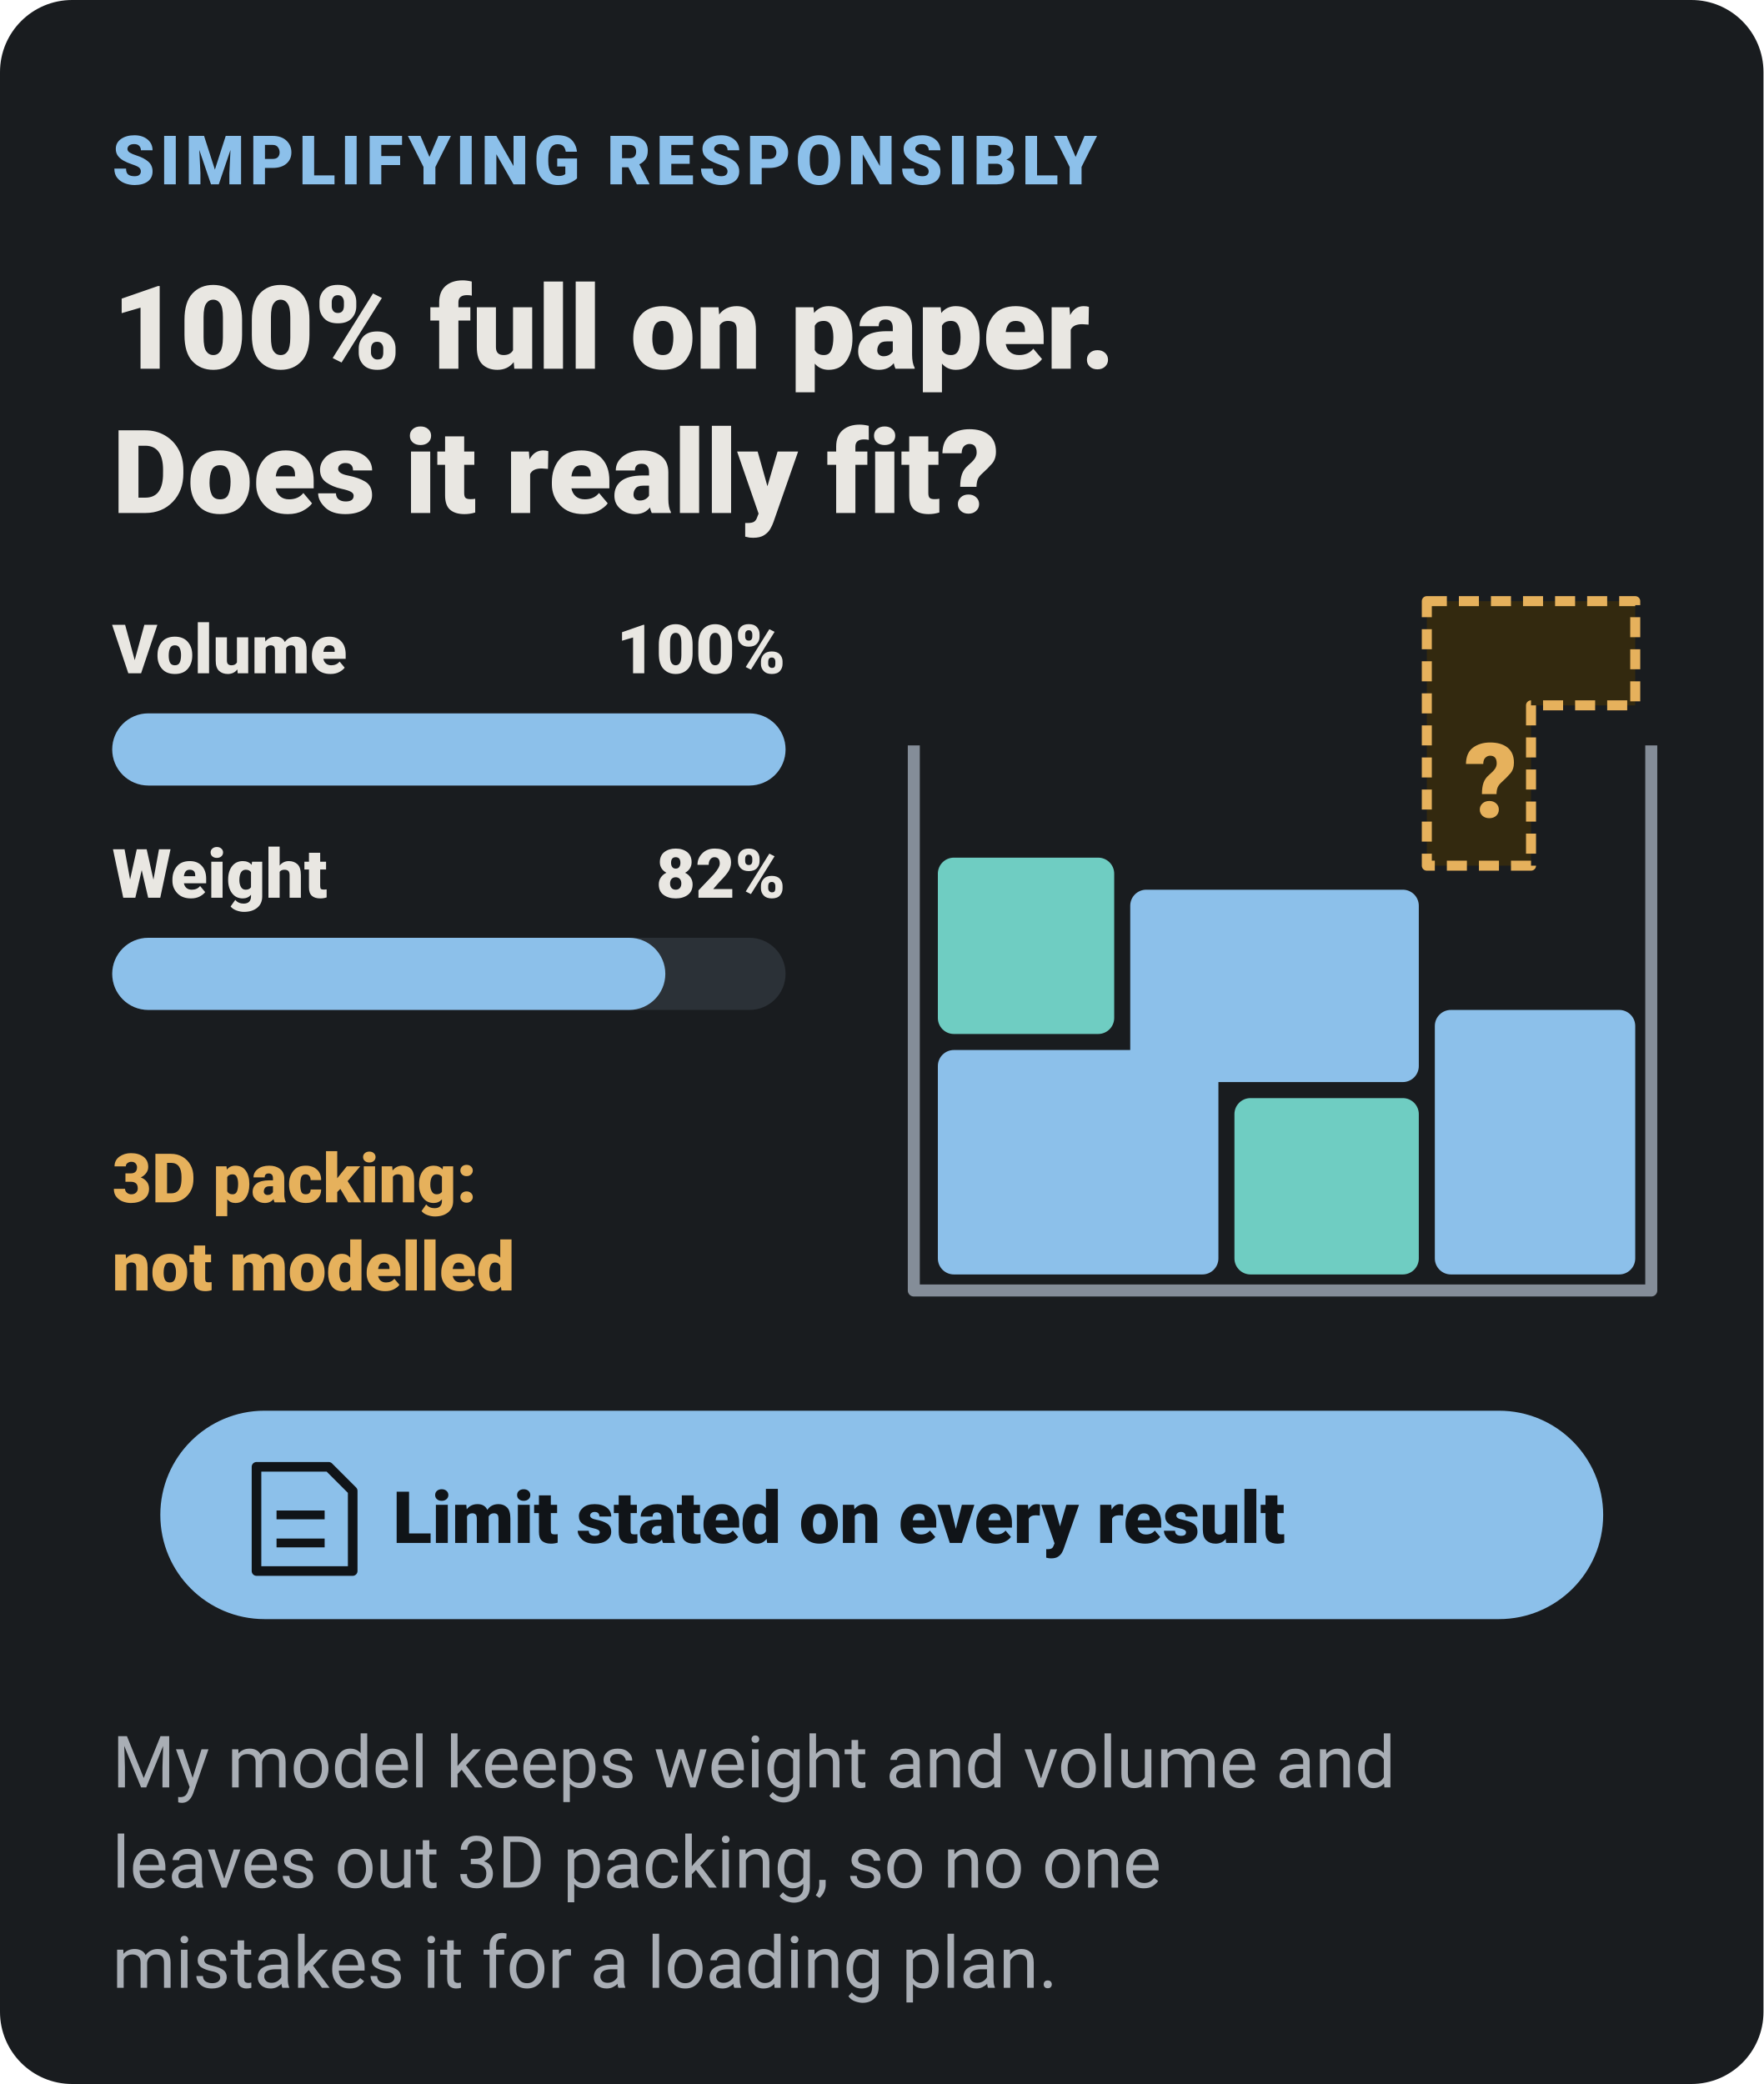
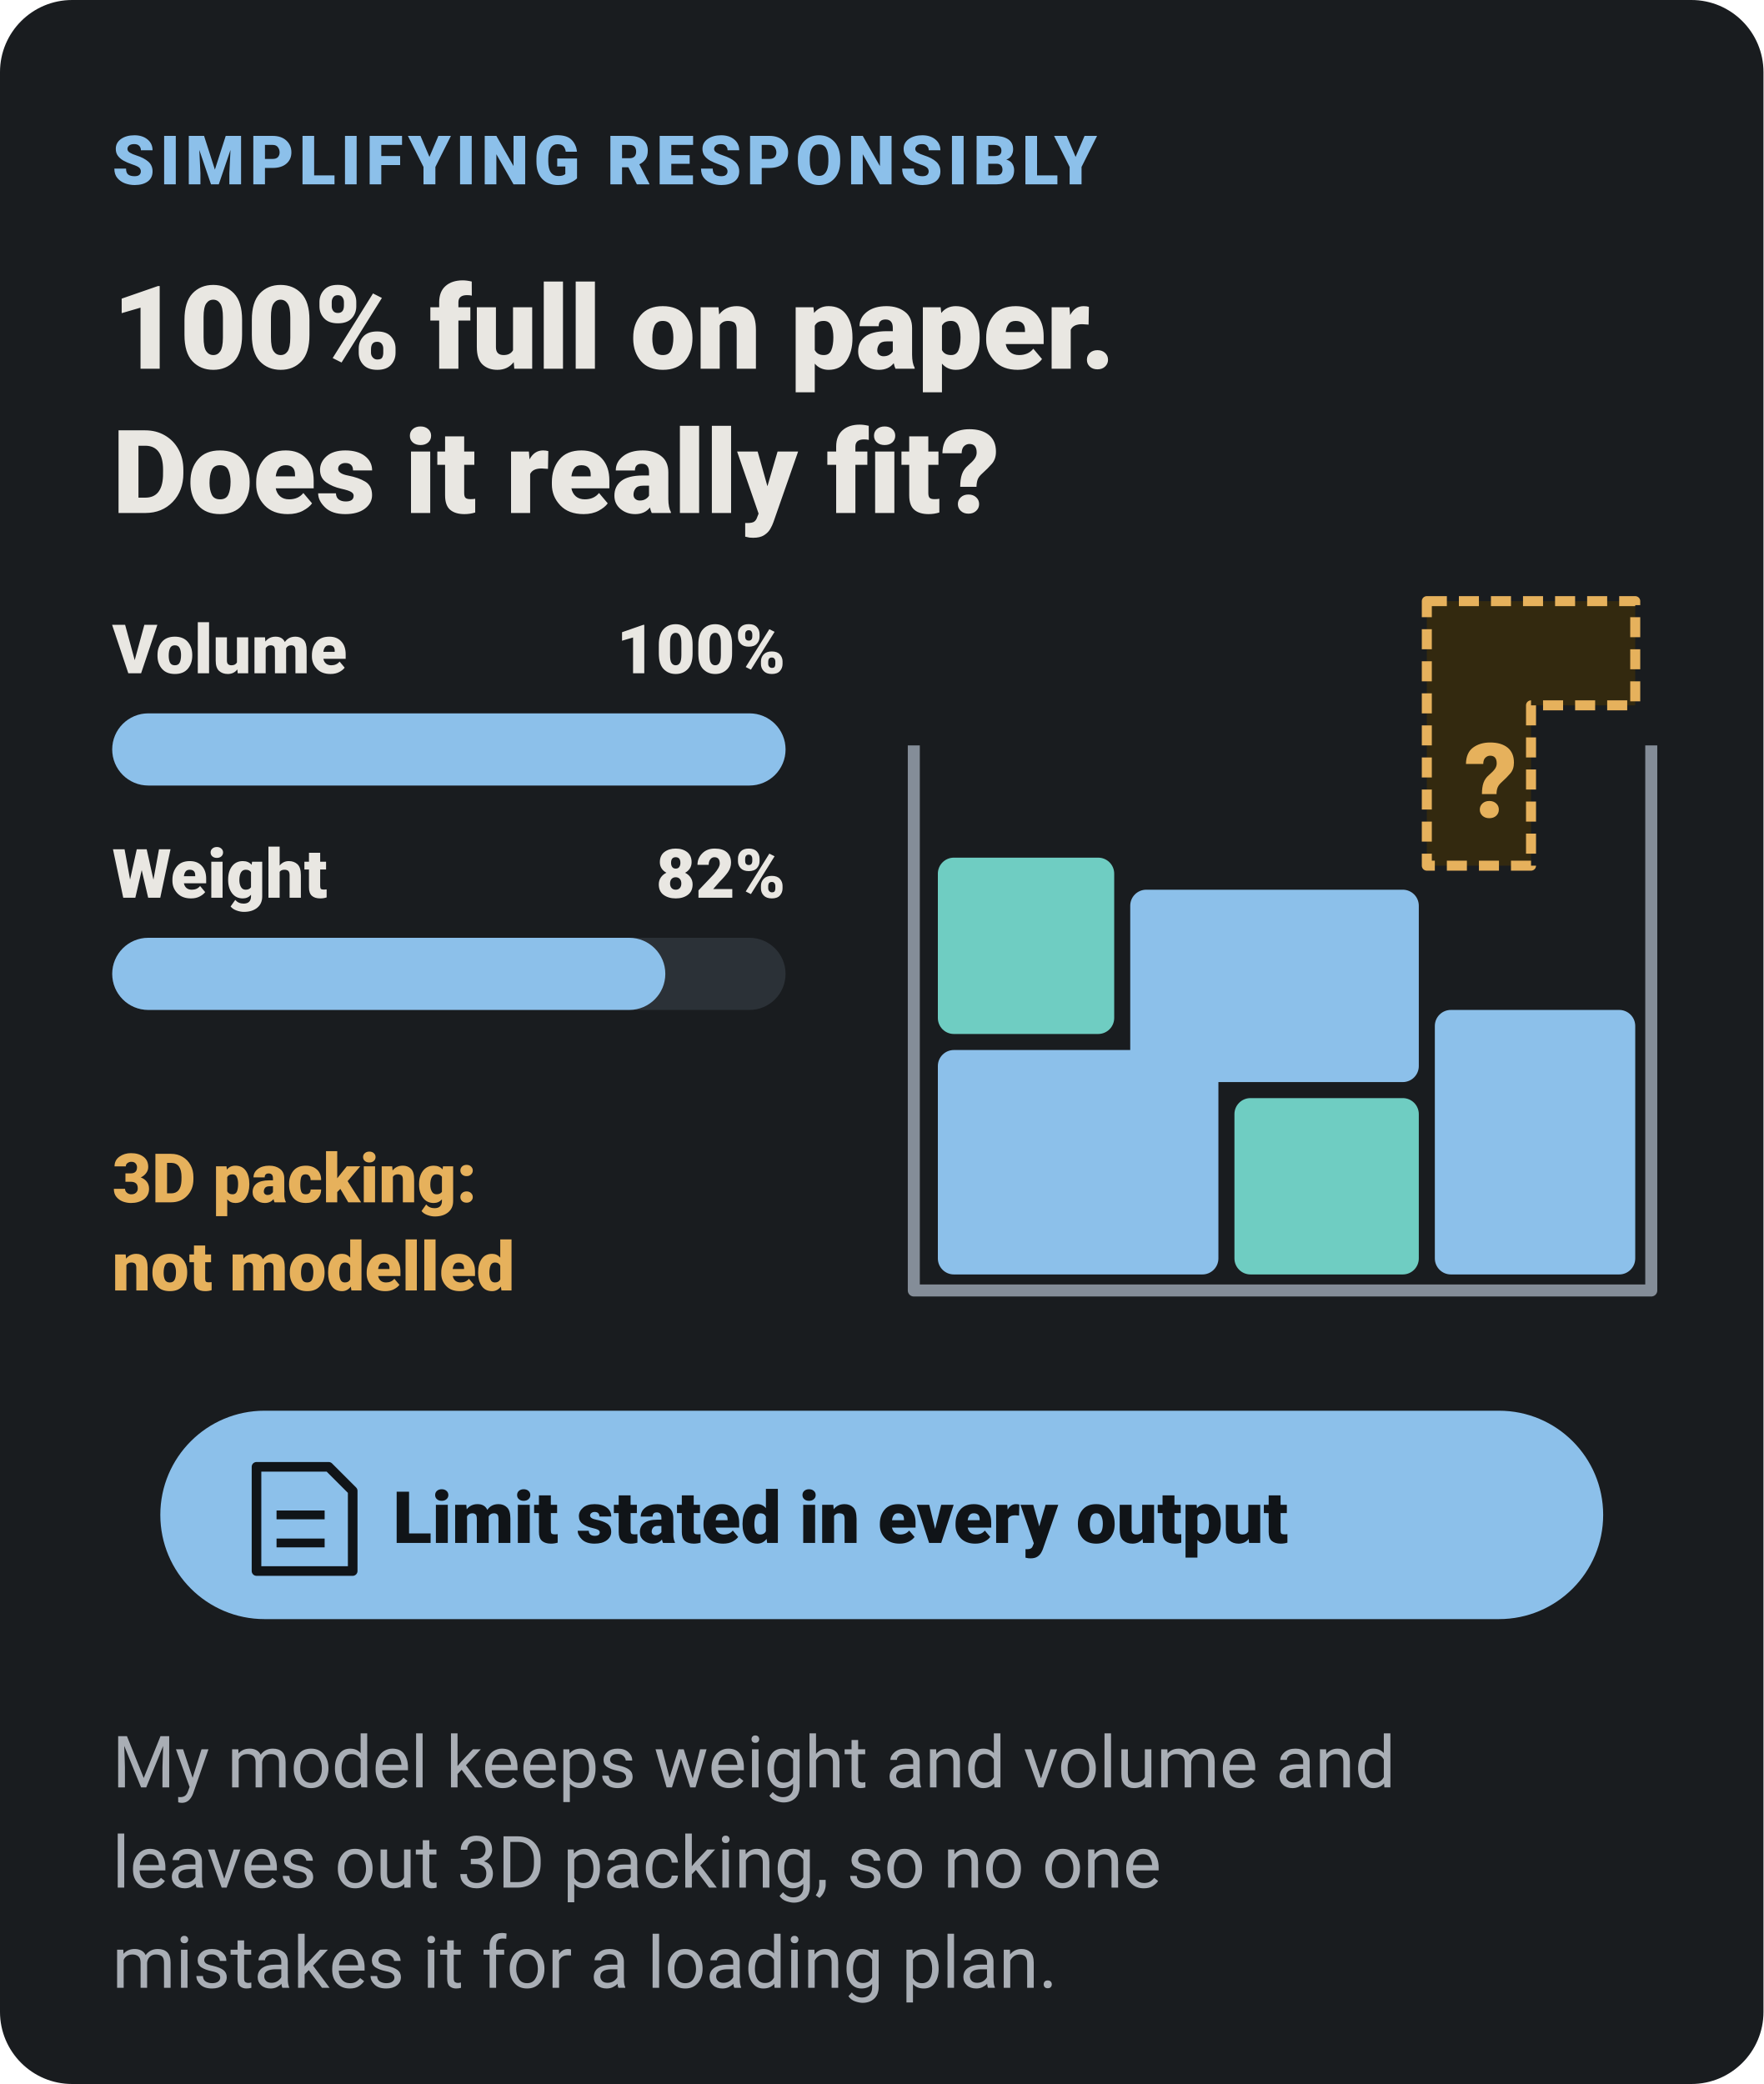
<svg xmlns="http://www.w3.org/2000/svg" viewBox="0 0 440 520" width="440" height="520" role="img" aria-labelledby="t">
  <defs>
    <marker id="ah" viewBox="0 0 10 10" refX="9" refY="5" markerWidth="7" markerHeight="7" orient="auto-start-reverse">
      <path d="M0 0L10 5L0 10z" fill="#848D98" />
    </marker>
    <marker id="aw" viewBox="0 0 10 10" refX="9" refY="5" markerWidth="7" markerHeight="7" orient="auto-start-reverse">
      <path d="M0 0L10 5L0 10z" fill="#E6B15C" />
    </marker>
  </defs>
  <rect width="440" height="520" rx="18" fill="#191C1F" />
  <g font-family="system-ui,-apple-system,'Segoe UI',Roboto,Helvetica,Arial,sans-serif">
    <text x="28" y="46" font-size="17" fill="#8CC0EA" font-weight="800" letter-spacing="1.2">SIMPLIFYING RESPONSIBLY</text>
    <text x="28" y="92" font-size="29" fill="#E9E7E2" font-weight="800" data-box="24,60,392,80">100% full on paper.</text>
    <text x="28" y="128" font-size="29" fill="#E9E7E2" font-weight="800" data-box="24,60,392,80">Does it really fit?</text>
    <text x="28" y="446" font-size="18" fill="#A9AEB5" data-box="24,424,392,86">My model keeps weight and volume and</text>
    <text x="28" y="471" font-size="18" fill="#A9AEB5" data-box="24,424,392,86">leaves out 3D packing, so no one</text>
    <text x="28" y="496" font-size="18" fill="#A9AEB5" data-box="24,424,392,86">mistakes it for a loading plan.</text>
    <text x="28" y="168" font-size="17" fill="#E9E7E2" font-weight="800">Volume</text>
    <text x="196" y="168" font-size="17" fill="#E9E7E2" font-weight="800" text-anchor="end">100%</text>
    <rect x="28" y="178" width="168" height="18" rx="9" fill="#2B3137" />
    <rect x="28" y="178" width="168" height="18" rx="9" fill="#8CC0EA" />
    <text x="28" y="224" font-size="17" fill="#E9E7E2" font-weight="800">Weight</text>
    <text x="196" y="224" font-size="17" fill="#E9E7E2" font-weight="800" text-anchor="end">82%</text>
    <rect x="28" y="234" width="168" height="18" rx="9" fill="#2B3137" />
    <rect x="28" y="234" width="138" height="18" rx="9" fill="#8CC0EA" />
    <text x="28" y="300" font-size="17" fill="#E6B15C" font-weight="800">3D packing:</text>
    <text x="28" y="322" font-size="17" fill="#E6B15C" font-weight="800">not modelled</text>
    <path d="M228 186 V322 H412 V186" fill="none" stroke="#848D98" stroke-width="3" stroke-linejoin="round" />
    <rect x="234" y="262" width="70" height="56" rx="4" fill="#8CC0EA" />
    <rect x="308" y="274" width="46" height="44" rx="4" fill="#6FCDC2" />
    <rect x="358" y="252" width="50" height="66" rx="4" fill="#8CC0EA" />
    <rect x="234" y="214" width="44" height="44" rx="4" fill="#6FCDC2" />
    <rect x="282" y="222" width="72" height="48" rx="4" fill="#8CC0EA" />
    <path d="M356 150 h52 v26 h-26 v40 h-26 z" fill="#33290F" stroke="#E6B15C" stroke-width="2.5" stroke-dasharray="5 3" stroke-linejoin="round" />
    <text x="372" y="204" font-size="26" fill="#E6B15C" font-weight="800" text-anchor="middle">?</text>
    <rect x="40" y="352" width="360" height="52" rx="26" fill="#8CC0EA" />
    <path d="M64 366 h18 l6 6 v20 h-24 z" fill="none" stroke="#101418" stroke-width="2.4" stroke-linejoin="round" />
    <path d="M69 378 h12 M69 385 h12" stroke="#101418" stroke-width="2.2" />
-     <text x="98" y="385" font-size="18" fill="#101418" font-weight="800" data-box="40,352,360,52">Limit stated on every result</text>
+     <text x="98" y="385" font-size="18" fill="#101418" font-weight="800" data-box="40,352,360,52">Limit stated in every output</text>
  </g>
</svg>
